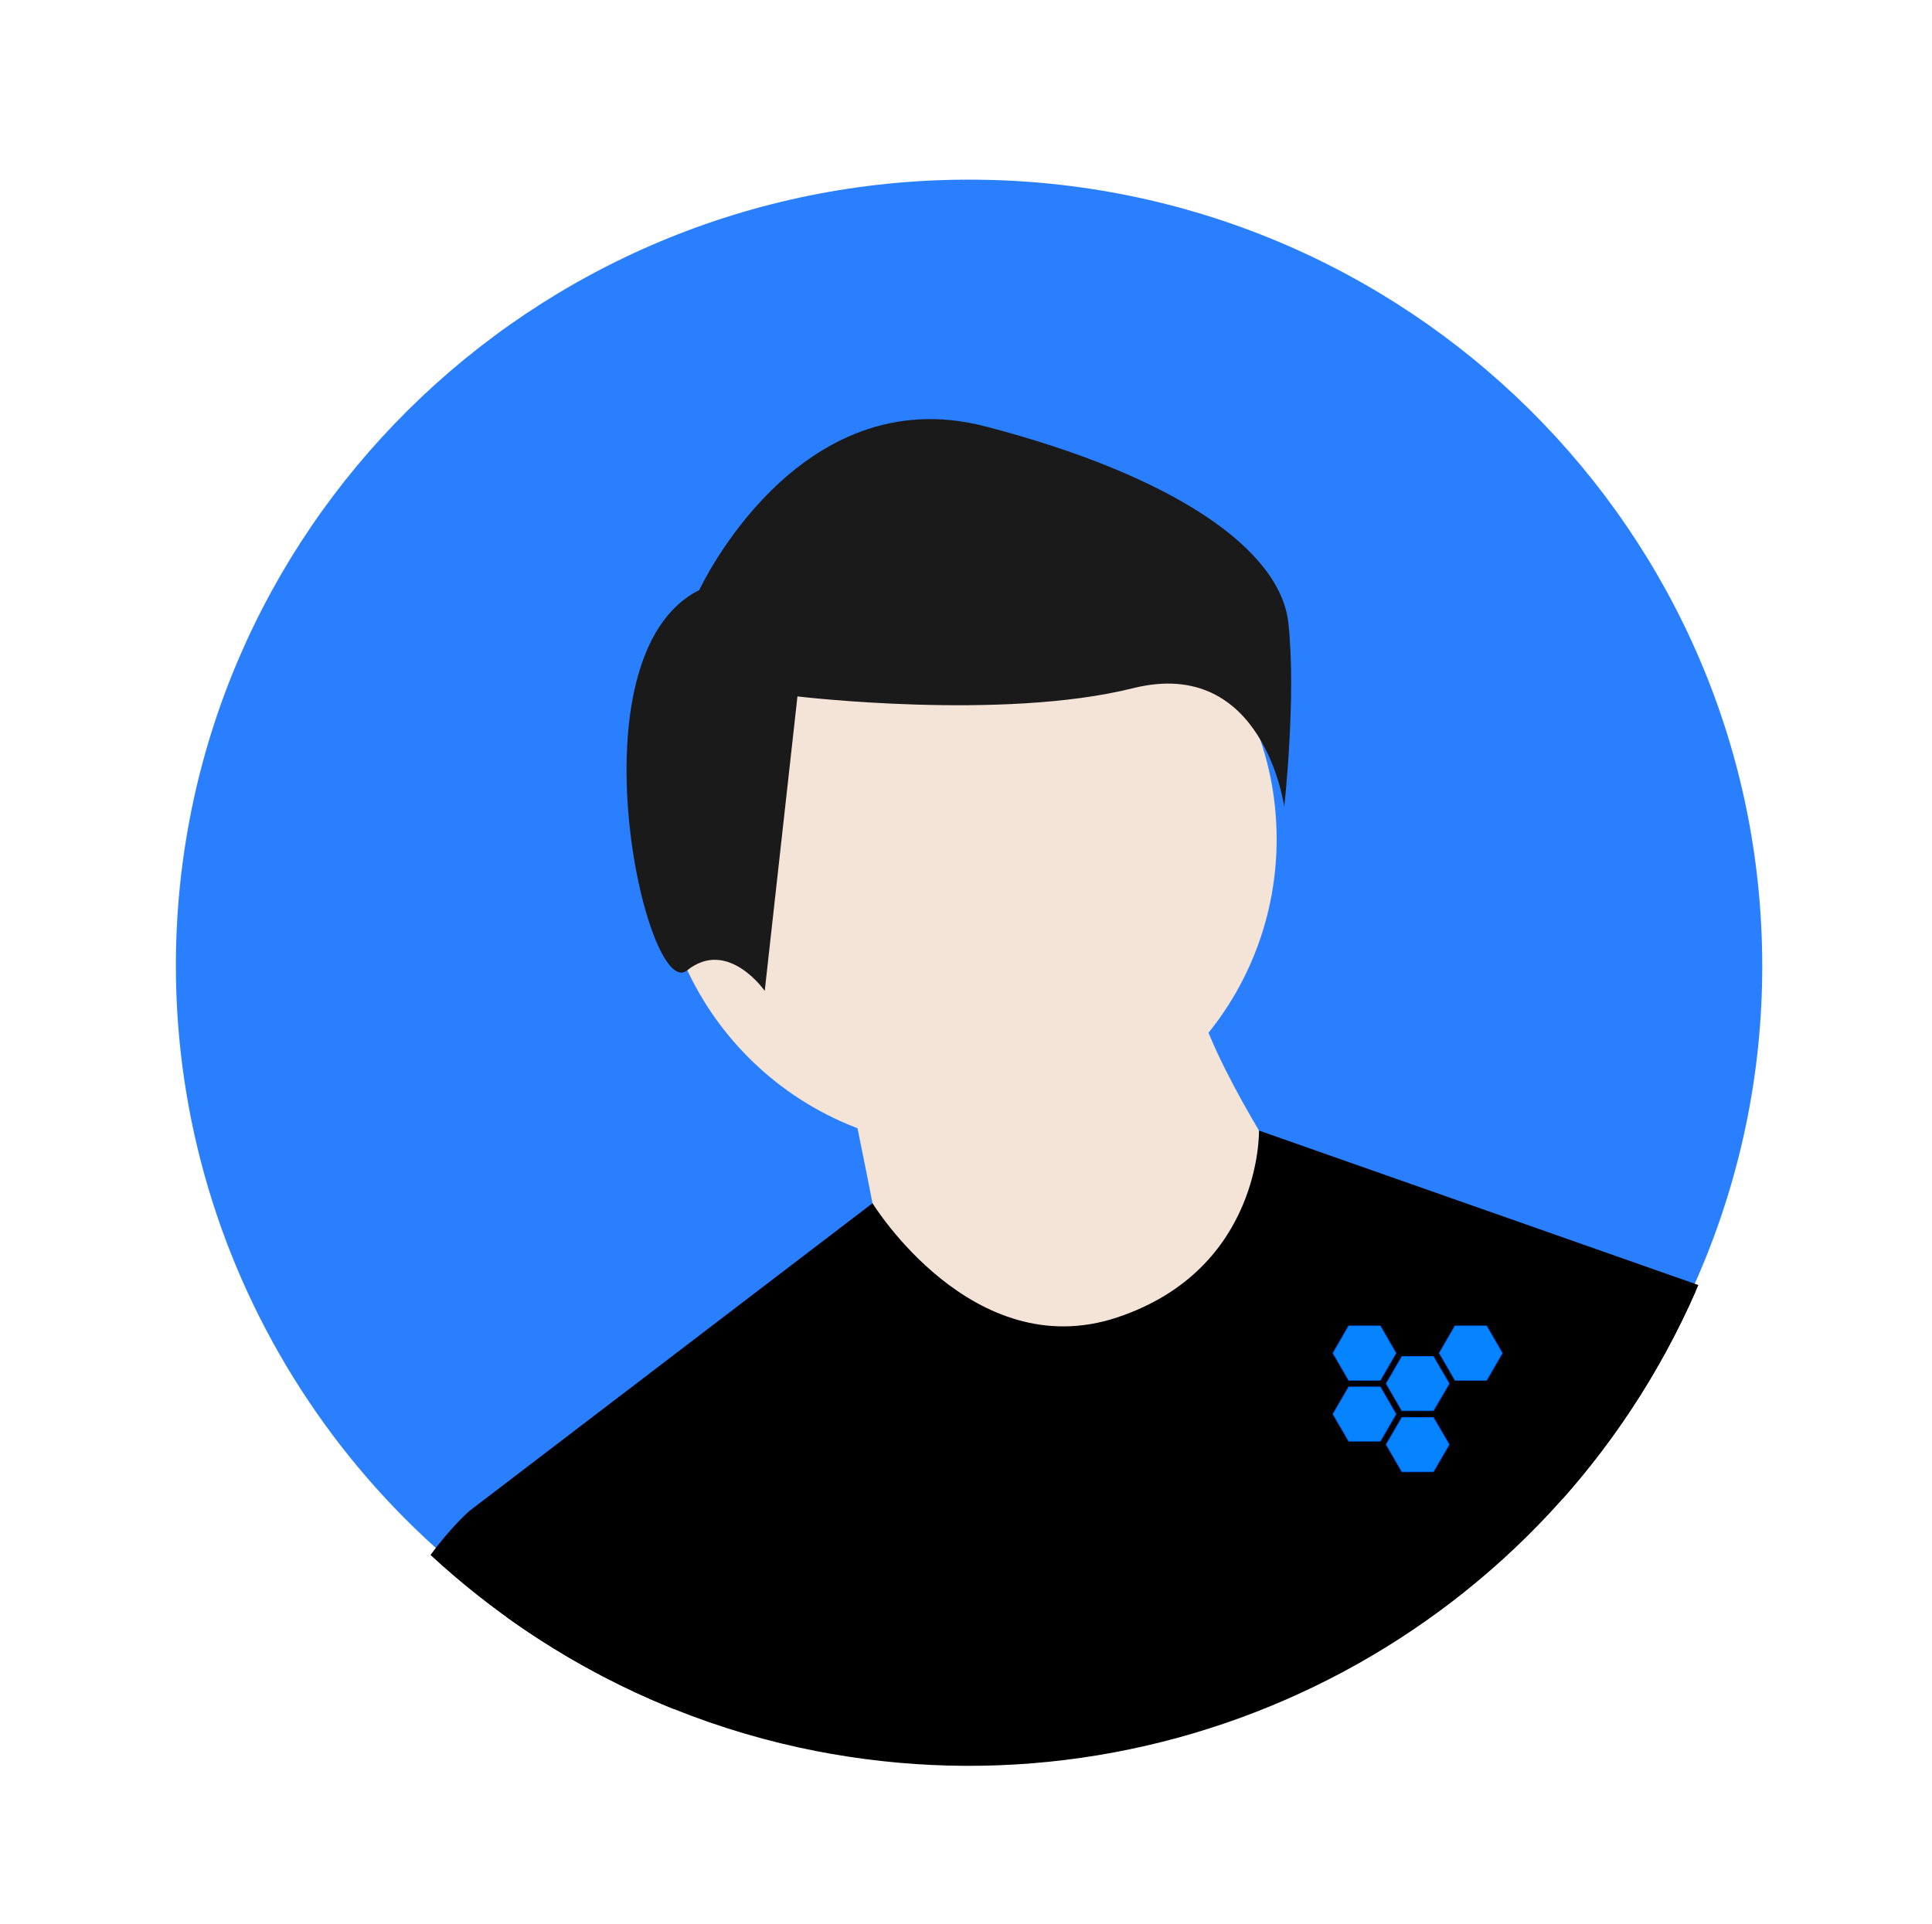
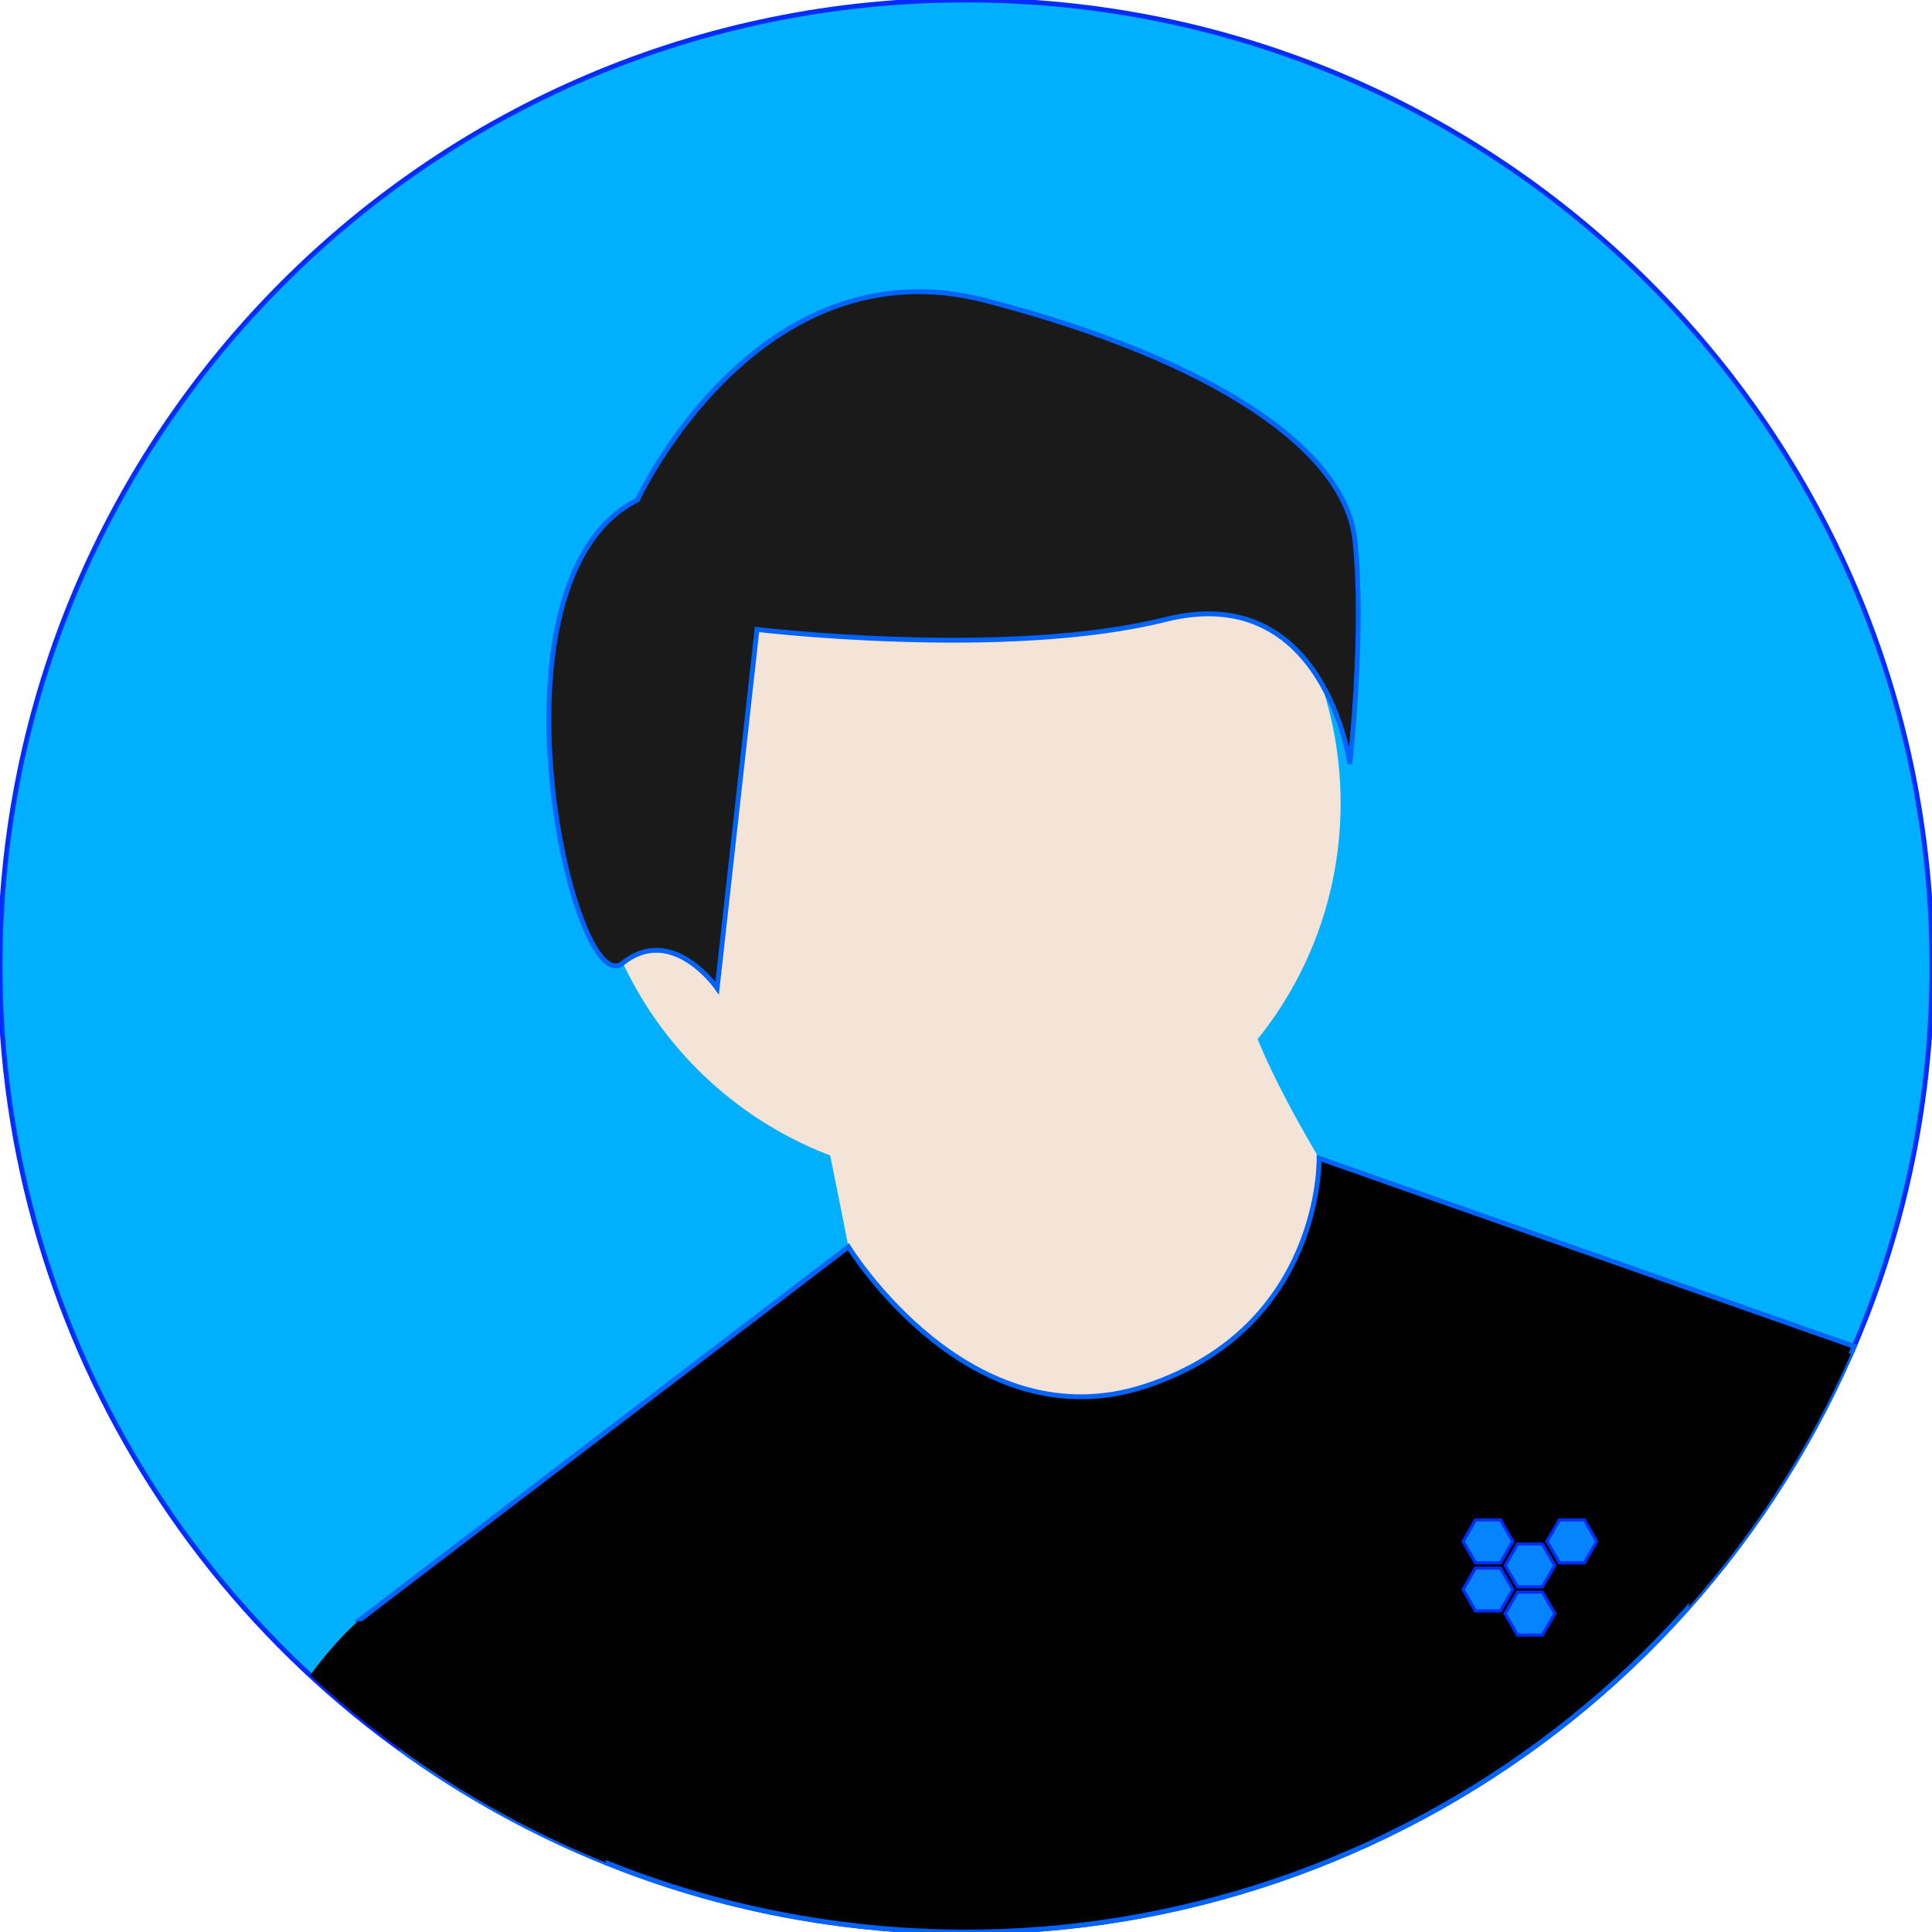
- <svg xmlns="http://www.w3.org/2000/svg" height="531.344" width="533.683" version="1.1" id="svg3449">
-   <defs id="defs3453" />
-   <path fill="#2a7fff" d="m 486.789,266.845 a 218.359,216.476 0 0 1 -17.645,85.535 l -0.726,1.658 A 219.466,217.573 0 0 1 229.667,480.8 q -1.974,-0.347 -3.941,-0.72 a 217.146,215.273 0 0 1 -39.633,-11.587 q -3.121,-1.244 -6.197,-2.577 l -4.188,-1.87 A 219.372,217.48 0 0 1 48.583,266.845 c 0,-119.962 98.097,-217.213 219.103,-217.213 121.006,0 219.103,97.251 219.103,217.213 z" id="path3429" style="stroke-width:0.917" />
-   <path opacity="0.2" d="m 192.306,206.193 c -4.136,23.334 4.994,44.464 4.994,44.464 0,0 15.836,-16.703 19.972,-40.039 4.136,-23.335 -4.994,-44.464 -4.994,-44.464 0,0 -15.836,16.704 -19.972,40.039 z" id="path3431" style="stroke-width:0.921" />
-   <g fill="#f4e3d7" id="g3437" transform="matrix(0.9206004,0,0,0.9206009,-43.4768,-42.42867)">
-     <circle cy="297.919" cx="337.511" r="92.785" id="circle3433" />
-     <path d="m 301.267,368.958 c 0,0 11.598,55.091 11.598,60.89 0,5.799 55.091,31.895 55.091,31.895 l 49.292,-8.699 17.397,-52.192 c 0,0 -28.995,-43.493 -28.995,-60.89 z" id="path3435" />
-   </g>
-   <path d="m 469.144,355.014 -0.726,1.673 A 219.466,219.466 0 0 1 229.667,484.551 q -1.974,-0.35 -3.941,-0.726 A 217.146,217.146 0 0 1 186.093,472.137 q -3.121,-1.255 -6.197,-2.6 l -4.188,-1.886 a 218.839,218.839 0 0 1 -35.815,-20.925 l -10.126,-29.372 5.691,-4.343 11.707,-8.939 12.492,-9.536 3.248,-2.483 49.013,-37.416 3.617,-2.762 25.476,-19.447 0.006,-0.006 c 0,0 27.55,44.89 67.591,31.543 40.042,-13.347 39.167,-51.619 39.167,-51.619 z" id="path3439" style="stroke-width:0.921" />
-   <path fill="#1a1a1a" d="m 193.163,163.018 c 0,0 27.12,-58.76 79.1,-45.2 51.98,13.56 81.36,33.9 83.619,54.24 2.259,20.34 -1.13,50.849 -1.13,50.849 0,0 -5.65,-41.81 -41.81,-32.77 -36.16,9.04 -92.659,2.26 -92.659,2.26 l -9.04,81.36 c 0,0 -10.17,-14.69 -21.47,-5.65 -11.3,9.04 -32.77,-87.01 3.39,-105.089 z" id="path3441" style="stroke-width:0.921" />
-   <path d="m 186.093,472.138 q -3.121,-1.255 -6.197,-2.6 l -4.188,-1.886 a 219.644,219.644 0 0 1 -56.779,-38.051 c 5.957,-8.116 10.838,-12.245 10.838,-12.245 h 40.042 l 6.002,20.186 z m 247.975,-121.518 34.349,6.068 A 219.067,219.067 0 0 1 431.624,414.101 Z" id="path3443" style="stroke-width:0.921" />
-   <ellipse ry="17.879" rx="18.041" cy="377.924" cx="402.723" id="ellipse3445" style="stroke-width:0.921" />
-   <g transform="matrix(0.09563041,0,0,0.09504314,368.2099,363.2136)" style="opacity:1;fill:#0684ff;fill-opacity:1;stroke:#0066ff;stroke-width:2.026;stroke-miterlimit:4;stroke-dasharray:none;stroke-opacity:1" id="g263">
-     <g style="fill:#0684ff;fill-opacity:1;stroke:#0066ff;stroke-width:2.026;stroke-miterlimit:4;stroke-dasharray:none;stroke-opacity:1" id="g261">
-       <g style="fill:#0684ff;fill-opacity:1;stroke:#0066ff;stroke-width:2.026;stroke-miterlimit:4;stroke-dasharray:none;stroke-opacity:1" id="g259">
-         <polygon style="fill:#0684ff;fill-opacity:1;stroke:#0066ff;stroke-width:2.026;stroke-miterlimit:4;stroke-dasharray:none;stroke-opacity:1" id="polygon249" points="182.1,288.9 136.7,210 45.4,210 0,288.9 45.4,367.7 136.7,367.7 " />
-         <polygon style="fill:#0684ff;fill-opacity:1;stroke:#0066ff;stroke-width:2.026;stroke-miterlimit:4;stroke-dasharray:none;stroke-opacity:1" id="polygon251" points="290,121.5 199.2,121.5 153.7,200.3 199.2,279.2 290,279.2 335.8,200.3 " />
-         <polygon style="fill:#0684ff;fill-opacity:1;stroke:#0066ff;stroke-width:2.026;stroke-miterlimit:4;stroke-dasharray:none;stroke-opacity:1" id="polygon253" points="199.2,298.6 153.7,377.4 199.2,456.6 290,456.6 335.8,377.4 290,298.6 " />
-         <polygon style="fill:#0684ff;fill-opacity:1;stroke:#0066ff;stroke-width:2.026;stroke-miterlimit:4;stroke-dasharray:none;stroke-opacity:1" id="polygon255" points="136.7,190.6 182.1,111.8 136.7,32.6 45.4,32.6 0,111.8 45.4,190.6 " />
-         <polygon style="fill:#0684ff;fill-opacity:1;stroke:#0066ff;stroke-width:2.026;stroke-miterlimit:4;stroke-dasharray:none;stroke-opacity:1" id="polygon257" points="352.5,32.6 307.1,111.4 352.5,190.6 443.8,190.6 489.2,111.8 443.8,32.6 " />
+ <svg xmlns="http://www.w3.org/2000/svg" data-name="Layer 1" width="676" height="676" viewBox="0 0 676 676" version="1.1" id="svg2318">
+   <defs id="defs2322" />
+   <path d="M938,450a336.852,336.852,0,0,1-27.22,133.1L909.66,585.68A338.559,338.559,0,0,1,541.35,782.93q-3.045-.54-6.08-1.12a334.981,334.981,0,0,1-61.14-18.03q-4.815-1.935-9.56-4.01c-2.16-.94-4.32-1.91-6.46-2.91A338.414,338.414,0,0,1,262,450c0-186.67,151.33-338,338-338S938,263.33,938,450Z" transform="translate(-262 -112)" fill="#00b0ff" id="path2290" style="stroke:#002dff;stroke-opacity:1;stroke-width:1.7;stroke-miterlimit:4;stroke-dasharray:none" />
+   <path d="M483.714,353.521c-6.38,35.997,7.705,68.592,7.705,68.592s24.43-25.768,30.81-61.766-7.705-68.592-7.705-68.592S490.095,317.524,483.714,353.521Z" transform="translate(-262 -112)" opacity="0.2" id="path2300" />
+   <circle cx="337.306" cy="281.079" r="131.77" fill="#d0cde1" id="circle2306" style="fill:#f4e3d7" />
+   <path d="M547.833,493.965s16.471,78.239,16.471,86.474,78.239,45.296,78.239,45.296L712.546,613.382,737.253,539.261s-41.178-61.767-41.178-86.474Z" transform="translate(-262 -112)" fill="#d0cde1" id="path2308" style="fill:#f4e3d7" />
+   <path d="M910.78,583.1,909.66,585.68A338.559,338.559,0,0,1,541.35,782.93q-3.045-.54-6.08-1.12a334.981,334.981,0,0,1-61.14-18.03q-4.815-1.935-9.56-4.01c-2.16-.94-4.32-1.91-6.46-2.91a337.593,337.593,0,0,1-55.25-32.28l-15.62-45.31,8.78-6.7,18.06-13.79,19.27-14.71,5.01-3.83,75.61-57.72,5.58-4.26,39.3-30,.01-.01s42.5,69.25,104.27,48.66,60.42-79.63,60.42-79.63Z" transform="translate(-262 -112)" fill="#2f2e41" id="path2310" style="fill:#000000;stroke:#0164fa;stroke-opacity:1;stroke-width:1.7;stroke-miterlimit:4;stroke-dasharray:none" />
+   <path d="M485.035,286.916s41.837-90.646,122.023-69.728,125.51,52.296,128.996,83.673-1.743,78.443-1.743,78.443-8.716-64.498-64.498-50.552-142.941,3.486-142.941,3.486L512.926,457.748s-15.689-22.661-33.121-8.716S429.253,314.807,485.035,286.916Z" transform="translate(-262 -112)" fill="#2f2e41" id="path2312" style="fill:#1a1a1a;stroke-width:1.7;stroke-miterlimit:4;stroke-dasharray:none;stroke:#0164fa;stroke-opacity:1" />
+   <path d="M474.13,763.78q-4.815-1.935-9.56-4.01c-2.16-.94-4.32-1.91-6.46-2.91a338.835,338.835,0,0,1-87.59-58.7c9.19-12.52,16.72-18.89,16.72-18.89h61.77l9.26,31.14Z" transform="translate(-262 -112)" fill="#2f2e41" id="path2314" style="fill:#000000" />
+   <path d="M856.67,576.32l52.99,9.36A337.944,337.944,0,0,1,852.9,674.25Z" transform="translate(-262 -112)" fill="#2f2e41" id="path2316" style="fill:#000000" />
+   <g transform="matrix(0.09563041,0,0,0.09504314,511.9144,528.7081)" style="fill:#0684ff;fill-opacity:1;stroke:#002dff;stroke-width:11.538;stroke-miterlimit:4;stroke-dasharray:none;stroke-opacity:1" id="g263">
+     <g style="fill:#0684ff;fill-opacity:1;stroke:#002dff;stroke-width:11.538;stroke-miterlimit:4;stroke-dasharray:none;stroke-opacity:1" id="g261">
+       <g style="fill:#0684ff;fill-opacity:1;stroke:#002dff;stroke-width:11.538;stroke-miterlimit:4;stroke-dasharray:none;stroke-opacity:1" id="g259">
+         <polygon style="fill:#0684ff;fill-opacity:1;stroke:#002dff;stroke-width:11.538;stroke-miterlimit:4;stroke-dasharray:none;stroke-opacity:1" id="polygon249" points="182.1,288.9 136.7,210 45.4,210 0,288.9 45.4,367.7 136.7,367.7 " />
+         <polygon style="fill:#0684ff;fill-opacity:1;stroke:#002dff;stroke-width:11.538;stroke-miterlimit:4;stroke-dasharray:none;stroke-opacity:1" id="polygon251" points="290,121.5 199.2,121.5 153.7,200.3 199.2,279.2 290,279.2 335.8,200.3 " />
+         <polygon style="fill:#0684ff;fill-opacity:1;stroke:#002dff;stroke-width:11.538;stroke-miterlimit:4;stroke-dasharray:none;stroke-opacity:1" id="polygon253" points="199.2,298.6 153.7,377.4 199.2,456.6 290,456.6 335.8,377.4 290,298.6 " />
+         <polygon style="fill:#0684ff;fill-opacity:1;stroke:#002dff;stroke-width:11.538;stroke-miterlimit:4;stroke-dasharray:none;stroke-opacity:1" id="polygon255" points="136.7,190.6 182.1,111.8 136.7,32.6 45.4,32.6 0,111.8 45.4,190.6 " />
+         <polygon style="fill:#0684ff;fill-opacity:1;stroke:#002dff;stroke-width:11.538;stroke-miterlimit:4;stroke-dasharray:none;stroke-opacity:1" id="polygon257" points="352.5,32.6 307.1,111.4 352.5,190.6 443.8,190.6 489.2,111.8 443.8,32.6 " />
      </g>
    </g>
  </g>
</svg>
